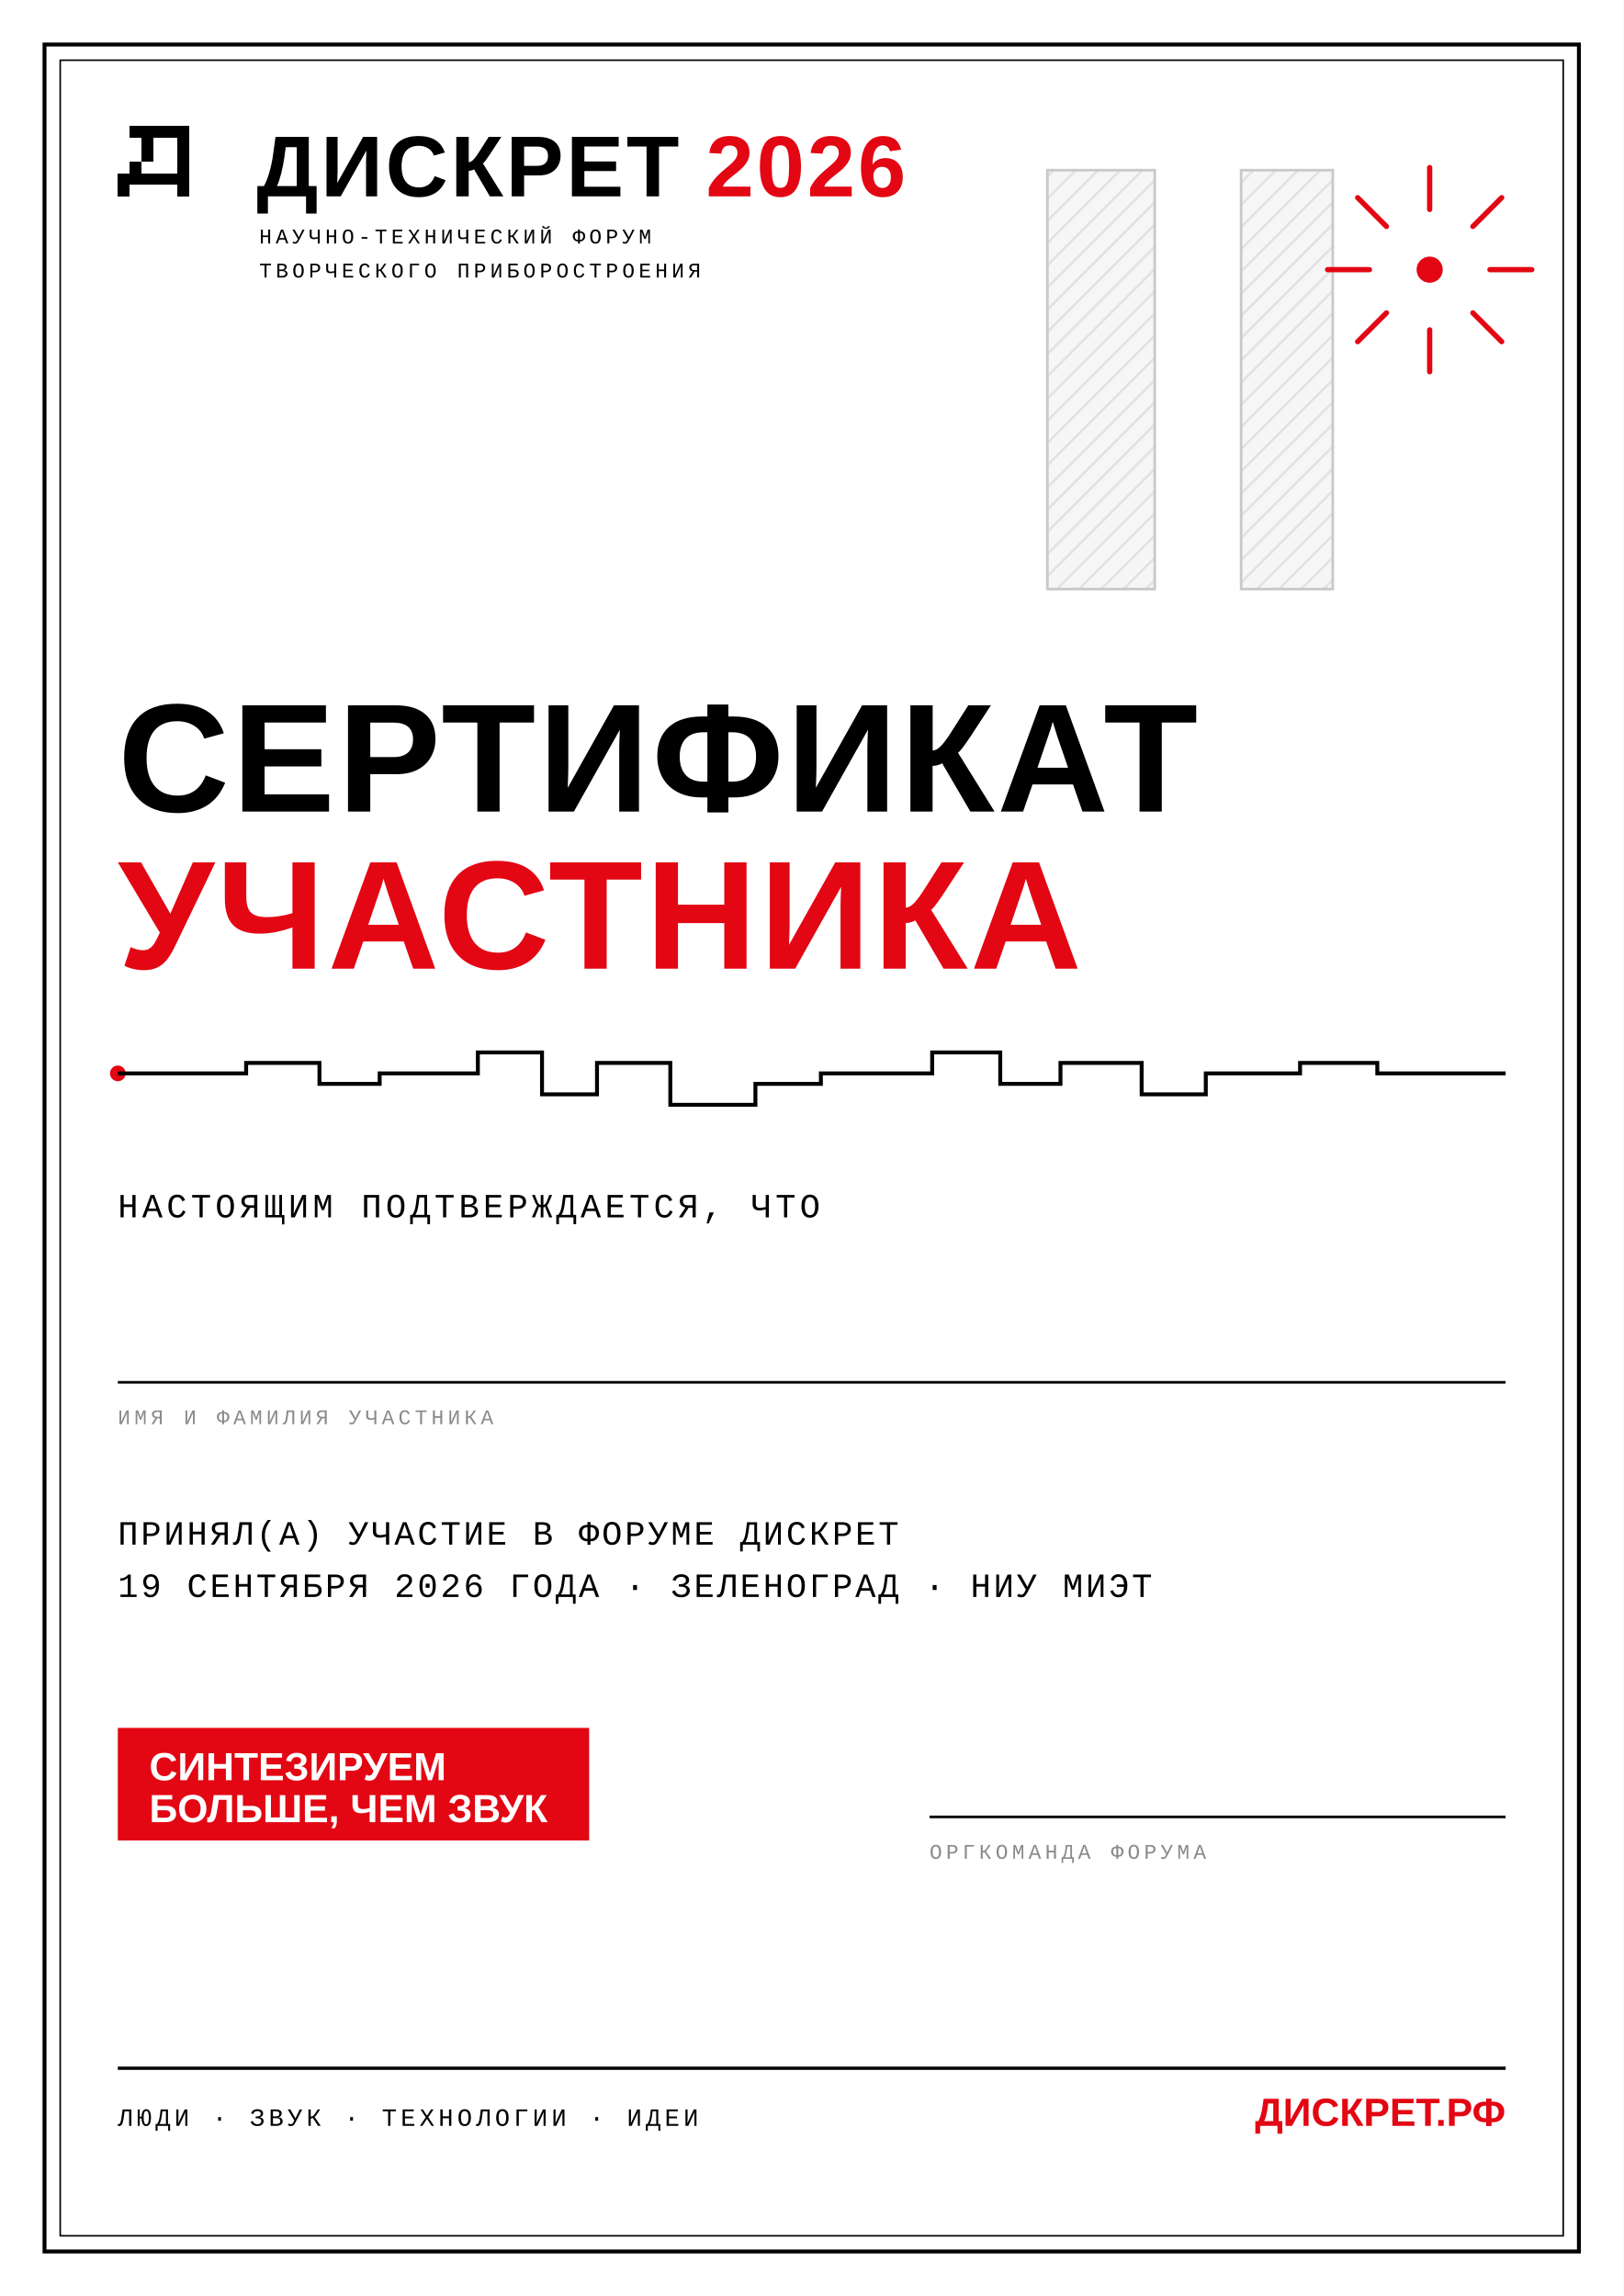
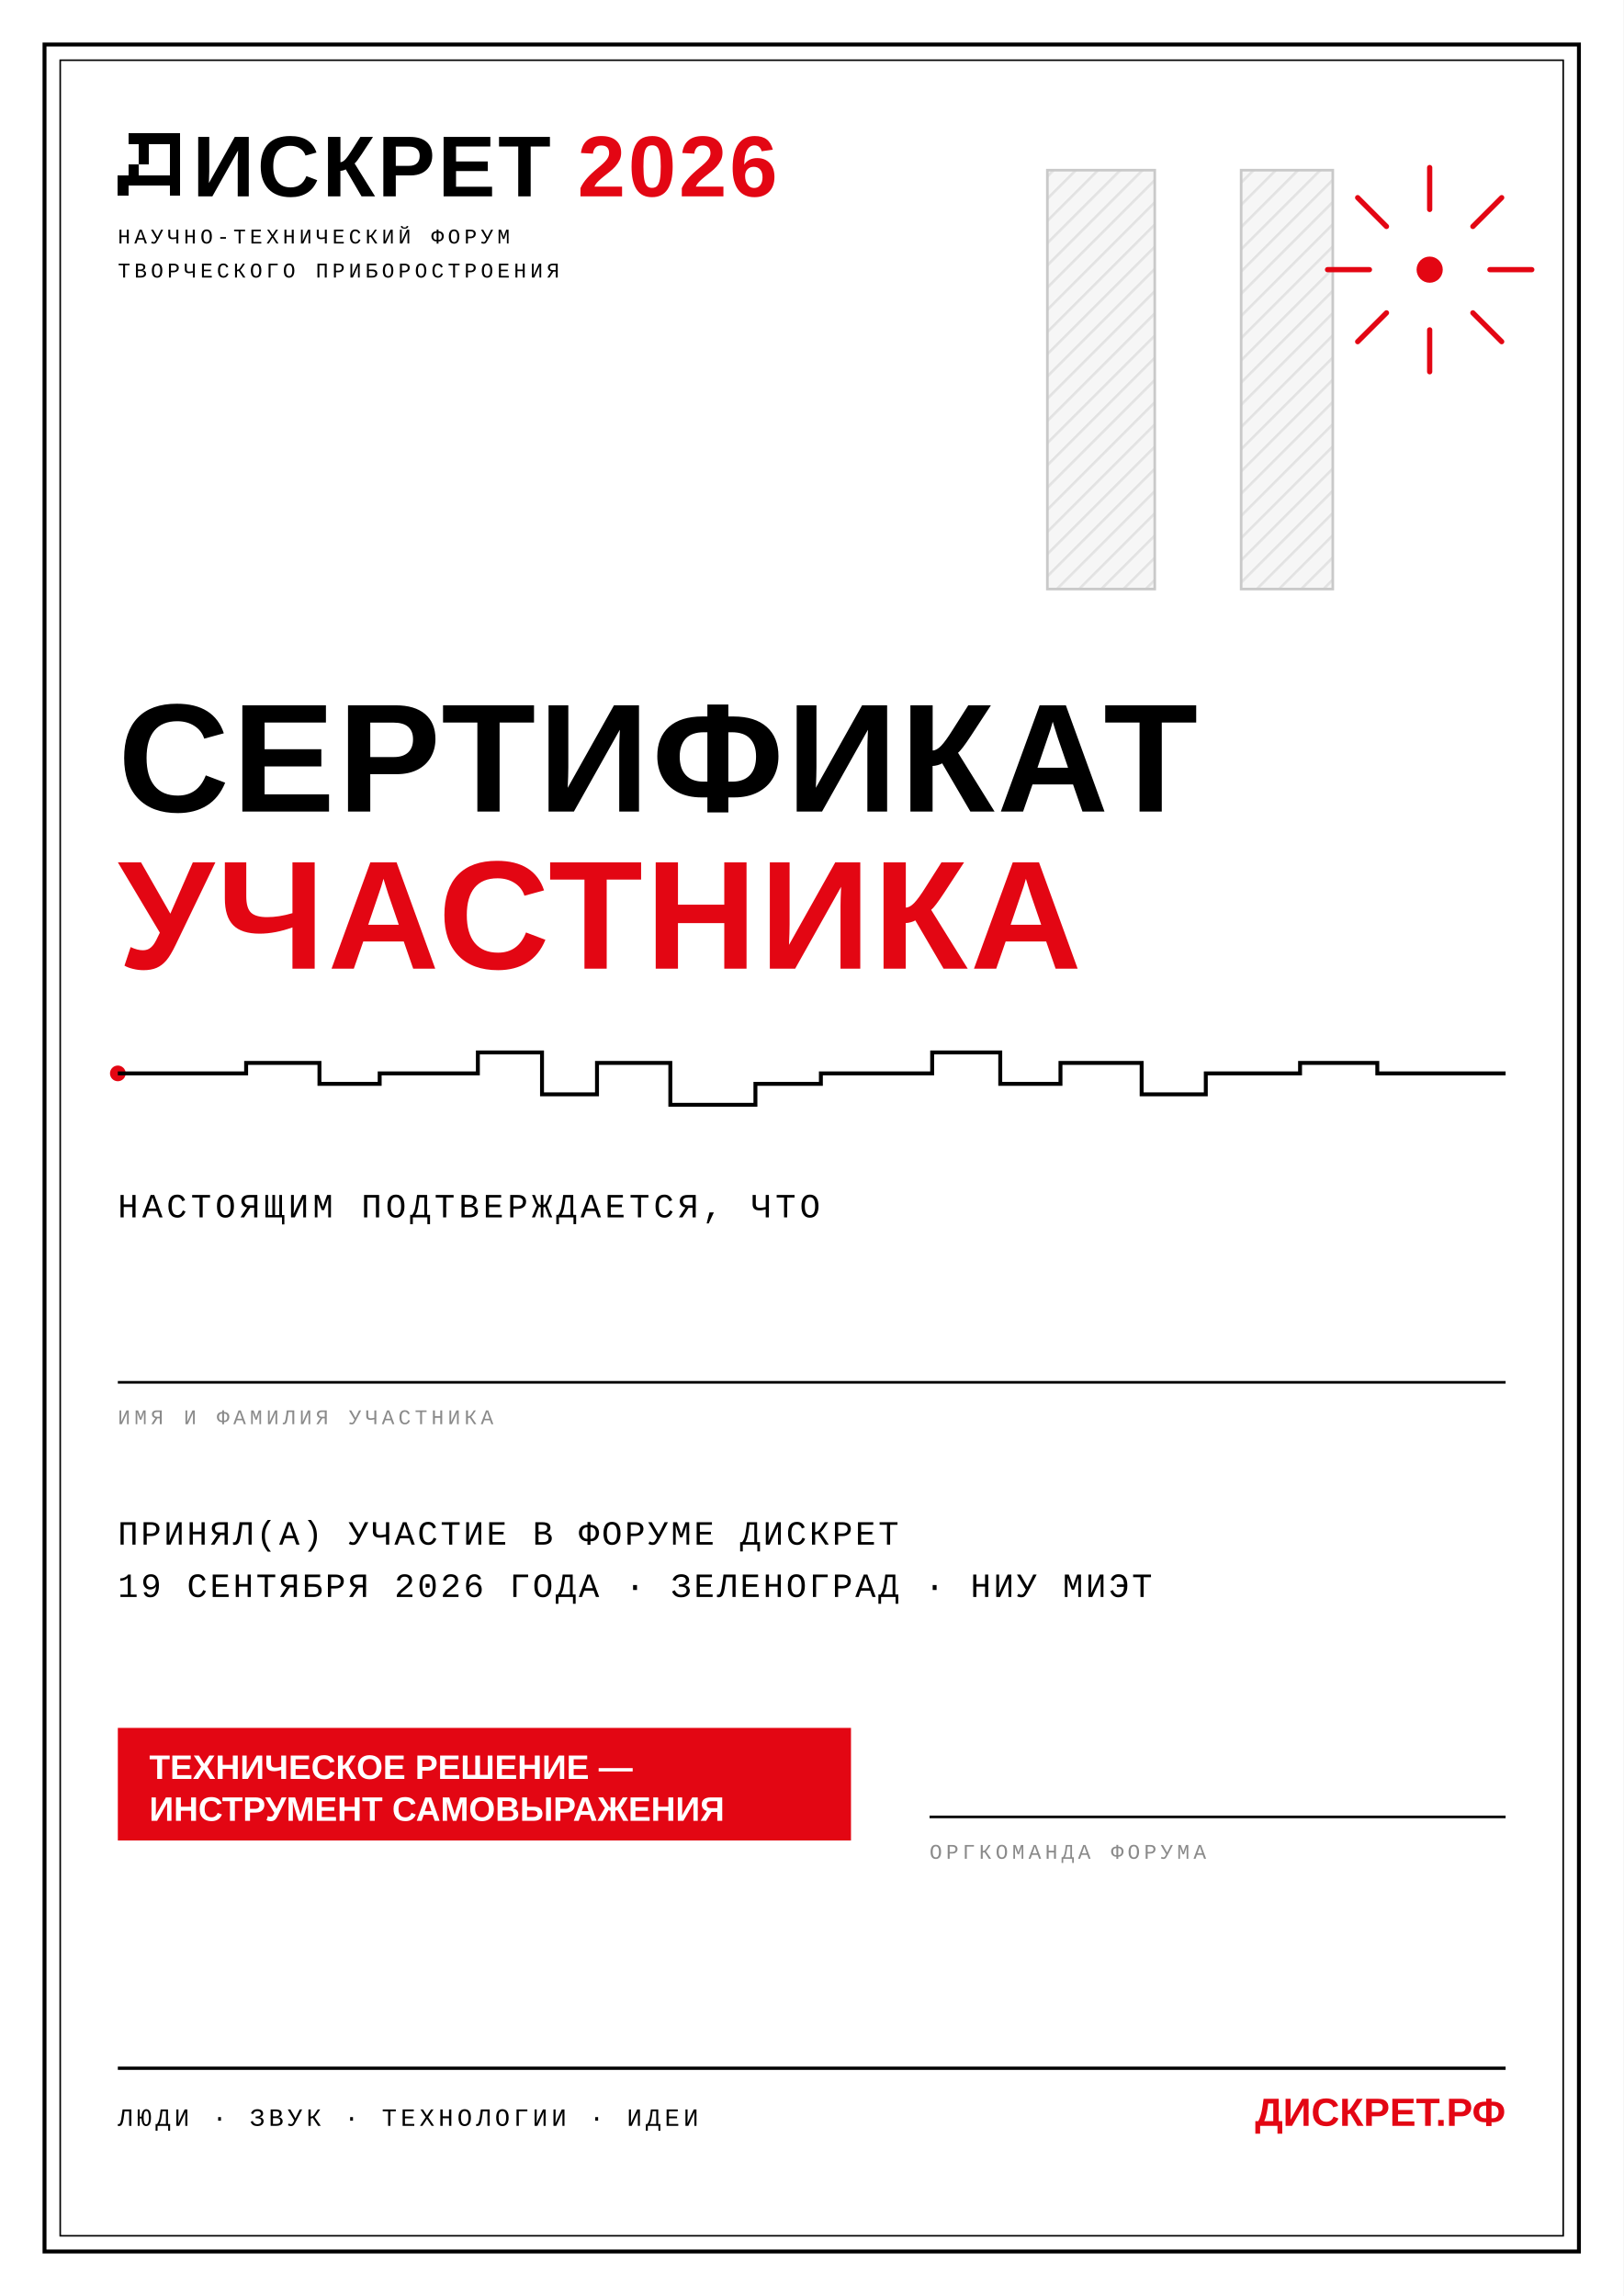
<svg xmlns="http://www.w3.org/2000/svg" width="1240" height="1754" viewBox="0 0 1240 1754" fill="none" font-family="'Arial Narrow','Helvetica Neue',Arial,sans-serif">
  <defs>
    <g id="logoD" shape-rendering="crispEdges" transform="scale(0.66667)">
      <rect x="10" y="0" width="2" height="12" />
      <rect x="2" y="0" width="8" height="2" />
      <rect x="4" y="2" width="2" height="4" />
      <rect x="2" y="6" width="2" height="2" />
      <rect x="0" y="8" width="12" height="2" />
      <rect x="0" y="10" width="2" height="2" />
    </g>
    <pattern id="th" width="12" height="12" patternTransform="rotate(45)" patternUnits="userSpaceOnUse">
      <rect width="12" height="12" fill="#f6f6f6" />
      <line x1="0" y1="0" x2="0" y2="12" stroke="#e3e3e3" stroke-width="4" />
    </pattern>
  </defs>
  <rect width="1240" height="1754" fill="#FFFFFF" />
  <rect x="34" y="34" width="1172" height="1686" fill="none" stroke="#000" stroke-width="3" />
  <rect x="46" y="46" width="1148" height="1662" fill="none" stroke="#000" stroke-width="1.2" />
  <g stroke="#c9c9c9" stroke-width="2">
    <rect x="800" y="130" width="82" height="320" fill="url(#th)" />
    <rect x="948" y="130" width="70" height="320" fill="url(#th)" />
  </g>
  <g stroke="#E30613" stroke-width="4" stroke-linecap="round">
    <line x1="1092" y1="160" x2="1092" y2="128" />
    <line x1="1092" y1="252" x2="1092" y2="284" />
    <line x1="1046" y1="206" x2="1014" y2="206" />
    <line x1="1138" y1="206" x2="1170" y2="206" />
    <line x1="1059" y1="173" x2="1037" y2="151" />
    <line x1="1125" y1="173" x2="1147" y2="151" />
    <line x1="1059" y1="239" x2="1037" y2="261" />
    <line x1="1125" y1="239" x2="1147" y2="261" />
  </g>
  <circle cx="1092" cy="206" r="10" fill="#E30613" />
-   <use href="#logoD" fill="#000" transform="translate(90,96) scale(6.8)" />
-   <text x="196" y="150" font-weight="800" font-size="66" letter-spacing="2" fill="#000">ДИСКРЕТ <tspan fill="#E30613">2026</tspan>
+   <use href="#logoD" fill="#000" transform="translate(90,102) scale(5.95)" />
+   <text x="147" y="150" font-weight="800" font-size="66" letter-spacing="2" fill="#000">ИСКРЕТ <tspan fill="#E30613">2026</tspan>
  </text>
-   <text x="198" y="186" font-family="'Courier New',monospace" font-size="16" letter-spacing="3" fill="#000">НАУЧНО-ТЕХНИЧЕСКИЙ ФОРУМ</text>
-   <text x="198" y="212" font-family="'Courier New',monospace" font-size="16" letter-spacing="3" fill="#000">ТВОРЧЕСКОГО ПРИБОРОСТРОЕНИЯ</text>
+   <text x="90" y="186" font-family="'Courier New',monospace" font-size="16" letter-spacing="3" fill="#000">НАУЧНО-ТЕХНИЧЕСКИЙ ФОРУМ</text>
+   <text x="90" y="212" font-family="'Courier New',monospace" font-size="16" letter-spacing="3" fill="#000">ТВОРЧЕСКОГО ПРИБОРОСТРОЕНИЯ</text>
  <text x="90" y="620" font-weight="800" font-size="118" letter-spacing="2" fill="#000">СЕРТИФИКАТ</text>
  <text x="90" y="740" font-weight="800" font-size="118" letter-spacing="2" fill="#E30613">УЧАСТНИКА</text>
  <circle cx="90" cy="820" r="6" fill="#E30613" />
  <polyline points="90,820 188,820 188,812 244,812 244,828 290,828 290,820 365,820 365,804 414,804 414,836 456,836 456,812 512,812 512,844 577,844 577,828 627,828 627,820 712,820 712,804 764,804 764,828 810,828 810,812 872,812 872,836 921,836 921,820 993,820 993,812 1052,812 1052,820 1150,820" fill="none" stroke="#000" stroke-width="3" />
  <text x="90" y="930" font-family="'Courier New',monospace" font-size="26" letter-spacing="3" fill="#000">НАСТОЯЩИМ ПОДТВЕРЖДАЕТСЯ, ЧТО</text>
  <line x1="90" y1="1056" x2="1150" y2="1056" stroke="#000" stroke-width="2" />
  <text x="90" y="1088" font-family="'Courier New',monospace" font-size="16" letter-spacing="3" fill="#8a8a8a">ИМЯ И ФАМИЛИЯ УЧАСТНИКА</text>
  <text x="90" y="1180" font-family="'Courier New',monospace" font-size="26" letter-spacing="2" fill="#000">ПРИНЯЛ(А) УЧАСТИЕ В ФОРУМЕ ДИСКРЕТ</text>
  <text x="90" y="1220" font-family="'Courier New',monospace" font-size="26" letter-spacing="2" fill="#000">19 СЕНТЯБРЯ 2026 ГОДА · ЗЕЛЕНОГРАД · НИУ МИЭТ</text>
-   <rect x="90" y="1320" width="360" height="86" fill="#E30613" />
-   <text x="114" y="1360" font-weight="800" font-size="30" fill="#FFF">СИНТЕЗИРУЕМ</text>
-   <text x="114" y="1392" font-weight="800" font-size="30" fill="#FFF">БОЛЬШЕ, ЧЕМ ЗВУК</text>
+   <rect x="90" y="1320" width="560" height="86" fill="#E30613" />
+   <text x="114" y="1359" font-weight="800" font-size="26" fill="#FFF">ТЕХНИЧЕСКОЕ РЕШЕНИЕ —</text>
+   <text x="114" y="1391" font-weight="800" font-size="26" fill="#FFF">ИНСТРУМЕНТ САМОВЫРАЖЕНИЯ</text>
  <line x1="710" y1="1388" x2="1150" y2="1388" stroke="#000" stroke-width="2" />
  <text x="710" y="1420" font-family="'Courier New',monospace" font-size="16" letter-spacing="3" fill="#8a8a8a">ОРГКОМАНДА ФОРУМА</text>
  <line x1="90" y1="1580" x2="1150" y2="1580" stroke="#000" stroke-width="2.5" />
  <text x="90" y="1624" font-family="'Courier New',monospace" font-size="19" letter-spacing="3" fill="#000">ЛЮДИ · ЗВУК · ТЕХНОЛОГИИ · ИДЕИ</text>
  <text x="1150" y="1624" text-anchor="end" font-weight="800" font-size="30" fill="#E30613">ДИСКРЕТ.РФ</text>
</svg>
